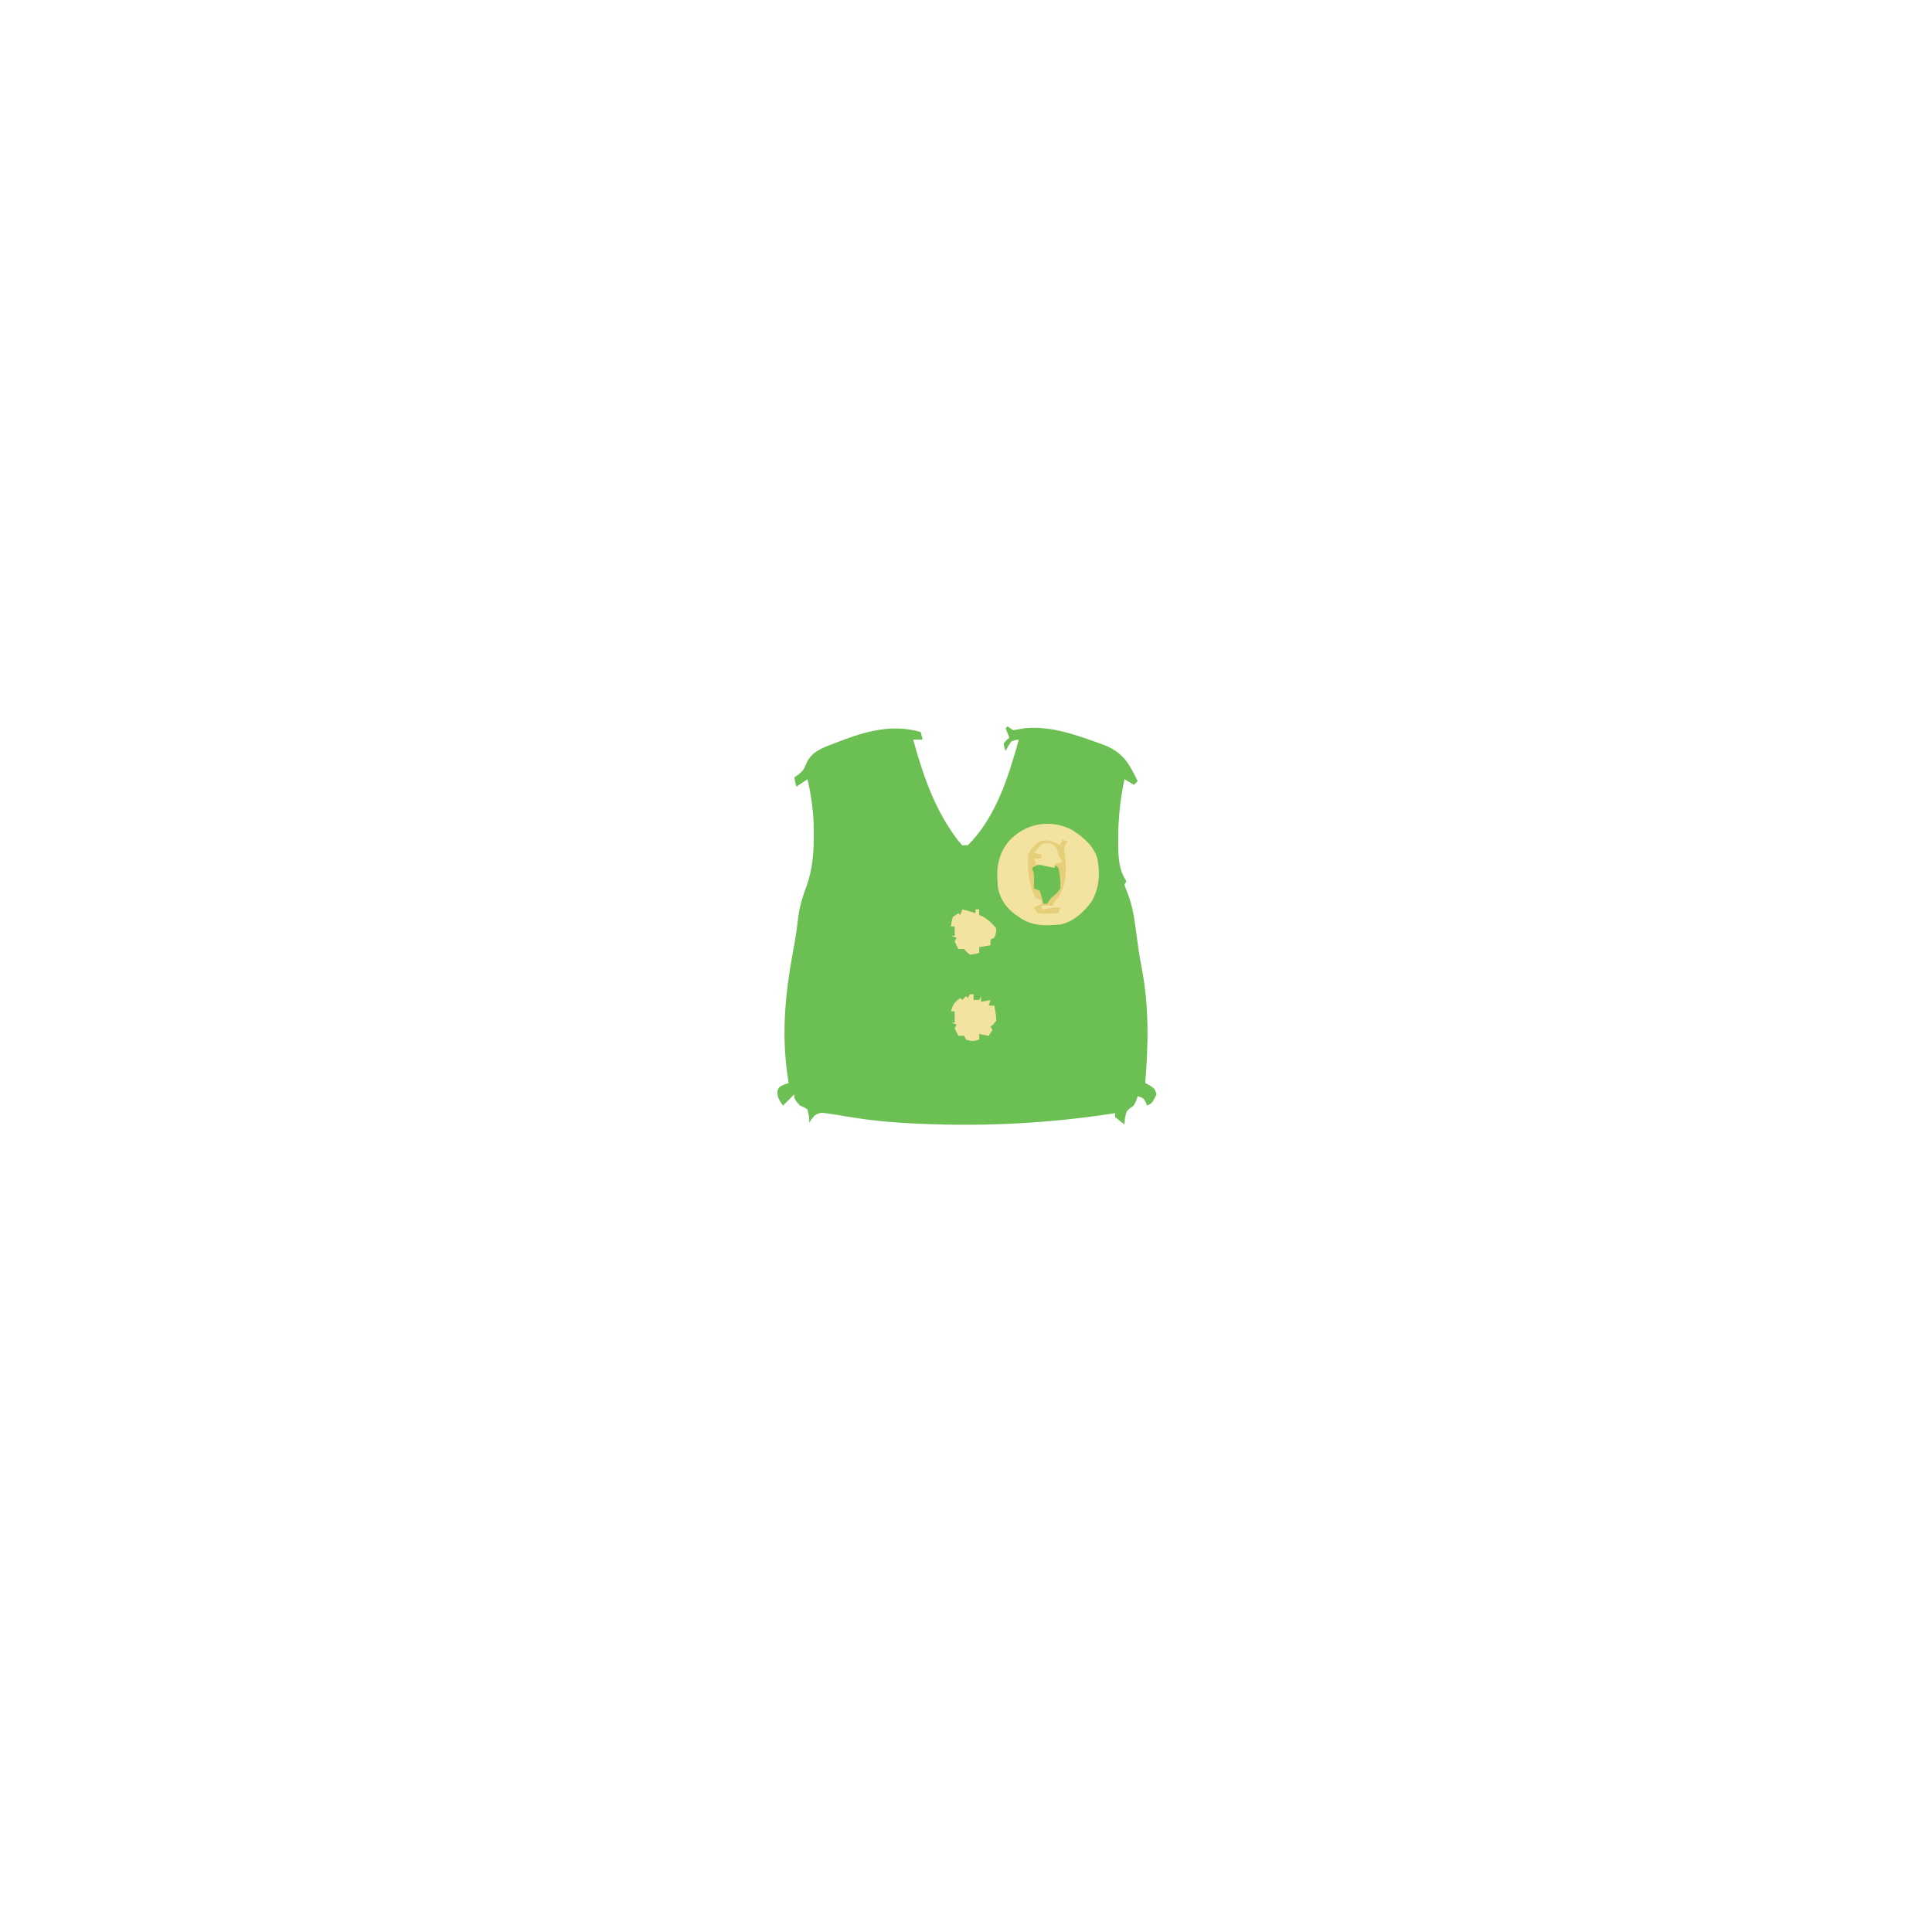
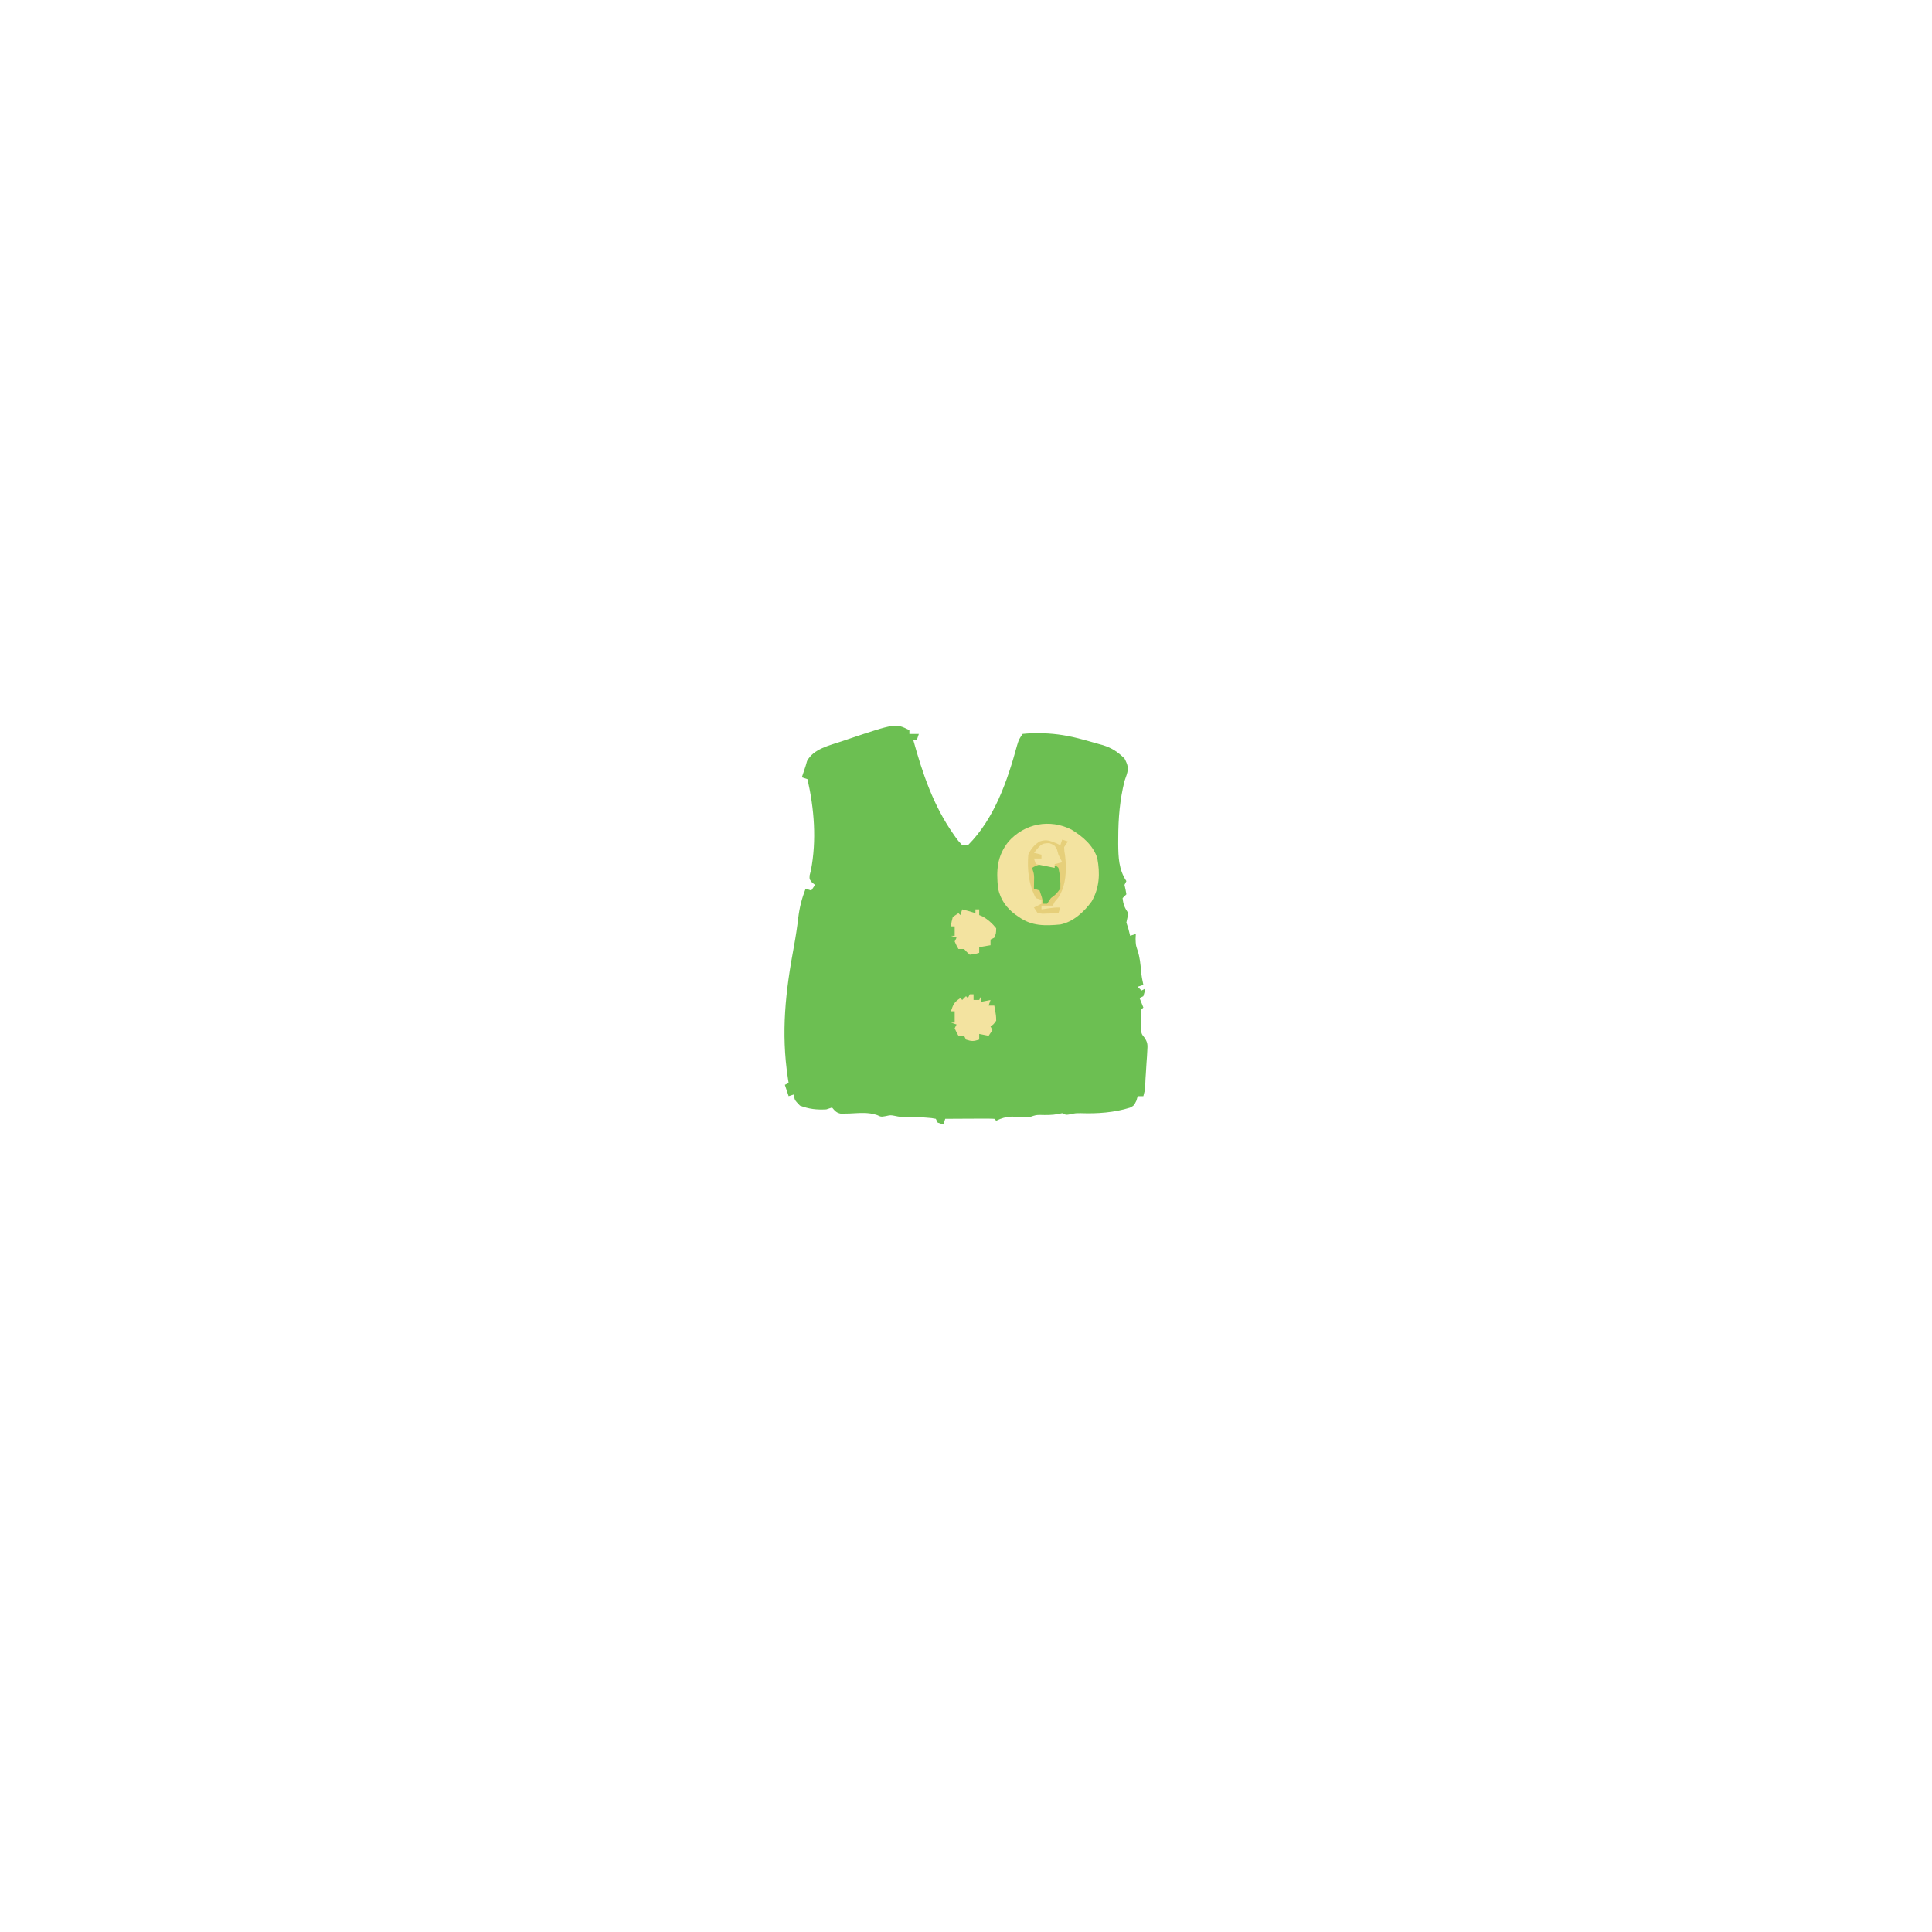
<svg xmlns="http://www.w3.org/2000/svg" viewBox="0 0 1024 1024" width="1024" height="1024">
-   <path fill="#6CBF52" d="M 534 385 C 534.99 385.66 535.98 386.32 537 387 C 539 386.69 541 386.35 543 386 C 556.69 384.57 570.09 389.42 582.81 394 C 583.45 394.22 584.09 394.45 584.75 394.68 C 590.78 396.97 595.47 400.41 598.75 406.06 C 599.14 406.71 599.52 407.36 599.92 408.04 C 601 410 602.01 411.99 603 414 C 602.34 414.66 601.68 415.32 601 416 C 599.35 415.01 597.7 414.02 596 413 C 593.77 423.4 592.7 433.48 592.69 444.12 C 592.68 445.18 592.68 446.23 592.67 447.32 C 592.74 454.42 592.95 460.93 597 467 C 596.67 467.66 596.34 468.32 596 469 C 596.71 471.16 596.71 471.16 597.81 473.83 C 600.17 480.05 601.16 486.11 602 492.69 C 602.33 495.09 602.65 497.49 602.98 499.89 C 603.15 501.09 603.31 502.29 603.48 503.52 C 603.96 506.72 604.52 509.89 605.14 513.07 C 609.07 533.38 608.66 553.44 607 574 C 607.8 574.43 608.61 574.87 609.44 575.31 C 612 577 612 577 613 580 C 610.67 584.67 610.67 584.67 608 586 C 607.87 585.68 607.87 585.68 607.19 584.06 C 606 582 606 582 603 581 C 602.88 581.38 602.88 581.38 602.25 583.31 C 601 586 601 586 598.94 587.38 C 597 589 597 589 596.25 592.69 C 596.17 593.78 596.09 594.87 596 596 C 594.29 594.72 592.63 593.38 591 592 C 591 591.34 591 590.68 591 590 C 589.73 590.19 588.46 590.39 587.14 590.59 C 551.72 595.87 516.13 597.31 480.38 595.25 C 479.7 595.21 479.02 595.17 478.32 595.13 C 470.64 594.67 463.04 593.94 455.43 592.8 C 455.08 592.75 455.08 592.75 453.33 592.49 C 450.02 592 446.72 591.47 443.43 590.88 C 434.91 589.52 434.91 589.52 432.07 591.02 C 430.67 592.4 430.67 592.4 429 595 C 428.92 593.89 428.83 592.77 428.75 591.62 C 428.5 590.43 428.25 589.23 428 588 C 426.12 586.81 426.12 586.81 424 586 C 421 582.57 421 582.57 421 580 C 420.38 580.62 419.76 581.24 419.12 581.88 C 417.75 583.25 416.38 584.62 415 586 C 413.07 583.3 412 581.68 412 578.31 C 413 576 413 576 415.56 574.86 C 416.37 574.57 417.17 574.29 418 574 C 417.87 573.16 417.73 572.33 417.6 571.46 C 413.91 547.14 416.32 525.48 420.84 501.4 C 421.76 496.5 422.46 491.64 423 486.69 C 423.76 480.35 425.55 474.78 427.78 468.83 C 430.74 460.22 431.36 451.41 431.31 442.38 C 431.31 441.34 431.31 440.31 431.31 439.24 C 431.2 430.26 429.99 421.74 428 413 C 426.02 414.32 424.04 415.64 422 417 C 421.67 415.35 421.34 413.7 421 412 C 421.76 411.48 422.53 410.97 423.31 410.44 C 426 408 426 408 427.44 404.5 C 430.24 398.23 436.13 396.34 442.23 393.96 C 443.13 393.62 444.02 393.28 444.94 392.94 C 445.86 392.59 446.79 392.24 447.75 391.88 C 461.12 386.97 474.08 383.95 488 388 C 488.16 388.66 488.16 388.66 489 392 C 487.35 392 485.7 392 484 392 C 488.94 409.9 494.64 426.87 505.38 442.19 C 505.79 442.78 506.21 443.38 506.64 443.99 C 507.84 445.61 507.84 445.61 510 448 C 510.99 448 511.98 448 513 448 C 527.9 433.1 534.47 411.8 540 392 C 538.19 392.19 538.19 392.19 536 393 C 534.25 395.56 534.25 395.56 533 398 C 532.31 396.19 532.31 396.19 532 394 C 533.44 392.25 533.44 392.25 535 391 C 534.67 390.18 534.67 390.18 533 386 C 533.33 385.67 533.66 385.34 534 385Z" />
+   <path fill="#6CBF52" d="M 482 387 C 482 387.66 482 388.32 482 389 C 483.65 389 485.3 389 487 389 C 486.67 389.99 486.34 390.98 486 392 C 485.34 392 484.68 392 484 392 C 488.94 409.9 494.64 426.87 505.38 442.19 C 505.79 442.78 506.21 443.38 506.64 443.99 C 507.84 445.61 507.84 445.61 510 448 C 510.99 448 511.98 448 513 448 C 527.04 433.96 533.94 413.9 539.05 395.14 C 540 392 540 392 542 389 C 544.84 388.69 547.41 388.57 550.25 388.62 C 551.06 388.63 551.87 388.64 552.71 388.65 C 560.07 388.84 566.9 390.03 574 392 C 574.34 392.09 574.34 392.09 576.06 392.55 C 578.21 393.14 580.36 393.75 582.5 394.38 C 582.83 394.47 582.83 394.47 584.5 394.93 C 589.4 396.45 592.36 398.51 596 402 C 597.76 405.44 598.31 407.03 597.13 410.73 C 596.76 411.81 596.39 412.89 596 414 C 593.51 424.02 592.71 433.75 592.69 444.06 C 592.68 444.59 592.68 444.59 592.67 447.27 C 592.74 454.39 592.94 460.91 597 467 C 596.67 467.66 596.34 468.32 596 469 C 596.19 469.82 596.37 470.65 596.56 471.5 C 596.63 471.91 596.63 471.91 597 474 C 596.34 474.66 595.68 475.32 595 476 C 595.35 479.44 596.05 481.07 598 484 C 597.71 485.67 597.37 487.34 597 489 C 597.33 489.99 597.66 490.98 598 492 C 598.34 493.33 598.68 494.66 599 496 C 599.99 495.67 600.98 495.34 602 495 C 601.96 495.87 601.92 496.73 601.88 497.62 C 602 501 602 501 602.94 503.75 C 604.14 507.42 604.46 510.82 604.78 514.65 C 605.01 517.15 605.43 519.56 606 522 C 605.01 522.33 604.02 522.66 603 523 C 603.66 523.66 604.32 524.32 605 525 C 605.66 524.67 606.32 524.34 607 524 C 606.62 525.94 606.62 525.94 606 528 C 605.34 528.33 604.68 528.66 604 529 C 604.33 529.83 604.33 529.83 606 534 C 605.67 534.33 605.34 534.66 605 535 C 604.85 537.1 604.78 539.21 604.75 541.31 C 604.72 542.46 604.7 543.61 604.67 544.8 C 605 548 605 548 606.52 549.88 C 608.38 552.54 608.28 553.89 608.07 557.1 C 608.05 557.58 608.05 557.58 607.91 560.03 C 607.84 561.03 607.76 562.03 607.69 563.06 C 607.57 565.05 607.45 567.04 607.32 569.04 C 607.26 569.92 607.2 570.8 607.14 571.7 C 607.03 573.47 607 575.23 607 577 C 606.69 578.34 606.37 579.68 606 581 C 605.01 581 604.02 581 603 581 C 602.89 581.39 602.89 581.39 602.31 583.38 C 601 586 601 586 598.88 587.09 C 590.72 589.66 581.52 590.33 573 590 C 570 590 570 590 567.44 590.56 C 565 591 565 591 563 590 C 562.66 590.07 562.66 590.07 560.94 590.44 C 557.58 591.08 554.49 591.03 551.09 590.94 C 549 591 549 591 546 592 C 542.74 592.03 539.49 591.93 536.23 591.84 C 533.01 592 530.88 592.62 528 594 C 527.67 593.67 527.34 593.34 527 593 C 525.07 592.91 523.14 592.89 521.21 592.9 C 520.05 592.91 518.88 592.91 517.67 592.91 C 516.44 592.92 515.21 592.93 513.94 592.94 C 512.7 592.94 511.47 592.95 510.19 592.95 C 507.13 592.96 504.06 592.98 501 593 C 500.67 593.99 500.34 594.98 500 596 C 499.01 595.67 498.02 595.34 497 595 C 496.67 594.34 496.34 593.68 496 593 C 493.78 592.59 493.78 592.59 490.94 592.38 C 489.94 592.3 488.95 592.23 487.93 592.15 C 485.48 592.02 483.07 591.97 480.62 592 C 477 592 477 592 474.31 591.44 C 472 591 472 591 469.5 591.56 C 467 592 467 592 464.91 591.02 C 460.17 589.36 455.39 589.96 450.42 590.17 C 449.64 590.18 448.86 590.2 448.05 590.22 C 447.7 590.24 447.7 590.24 445.91 590.31 C 443.44 589.91 442.58 588.88 441 587 C 440.01 587.33 439.02 587.66 438 588 C 432.93 588.29 428.75 587.83 424 586 C 421 582.9 421 582.9 421 580 C 420.01 580.33 419.02 580.66 418 581 C 417.34 579.02 416.68 577.04 416 575 C 416.66 574.67 417.32 574.34 418 574 C 417.87 573.16 417.73 572.33 417.6 571.46 C 413.91 547.15 416.33 525.5 420.84 501.42 C 421.77 496.39 422.52 491.39 423.12 486.31 C 423.78 480.86 425.02 476.12 427 471 C 427.99 471.33 428.98 471.66 430 472 C 430.66 471.01 431.32 470.02 432 469 C 431.49 468.6 430.98 468.2 430.45 467.79 C 429 466 429 466 429.14 463.93 C 429.36 463.06 429.59 462.2 429.81 461.31 C 432.9 445.4 431.58 428.7 428 413 C 427.01 412.67 426.02 412.34 425 412 C 425.65 410 426.32 408 427 406 C 427.12 405.57 427.12 405.57 427.75 403.38 C 431.15 396.92 439.62 395.11 446.06 392.94 C 446.58 392.76 446.58 392.76 449.17 391.88 C 474.65 383.32 474.65 383.32 482 387Z" />
  <path fill="#F3E3A0" d="M 567.93 439.73 C 573.79 443.32 579.4 448.03 581.57 454.79 C 583.13 462.9 582.77 470.56 578.61 477.77 C 574.59 483.31 568.88 488.61 562 490 C 553.86 490.77 546.78 490.89 540 486 C 539.37 485.57 538.75 485.15 538.1 484.71 C 533.24 481.03 530.42 476.95 529 471 C 527.97 461.18 528.4 453.9 534.47 446.11 C 543.07 436.43 556.38 433.86 567.93 439.73Z" />
  <path fill="#E6CF7A" d="M 560 447 C 560.66 447.33 561.32 447.66 562 448 C 562.33 447.01 562.66 446.02 563 445 C 563.99 445.33 564.98 445.66 566 446 C 565.67 446.5 565.67 446.5 564 449 C 564.09 451.02 564.09 451.02 564.5 453.38 C 565.39 460.68 565.16 469.39 560.94 475.69 C 560.62 476.07 560.62 476.07 559 478 C 558.67 478.66 558.34 479.32 558 480 C 556.02 480 554.04 480 552 480 C 552 480.66 552 481.32 552 482 C 552.55 481.92 552.55 481.92 555.31 481.5 C 559 481 559 481 562 481 C 561.67 481.99 561.34 482.98 561 484 C 559.21 484.08 557.42 484.14 555.62 484.19 C 555.13 484.2 555.13 484.2 552.6 484.29 C 551.74 484.2 550.88 484.1 550 484 C 549.34 483.01 548.68 482.02 548 481 C 549.32 480.34 550.64 479.68 552 479 C 552 478.34 552 477.68 552 477 C 551.01 476.67 550.02 476.34 549 476 C 545.15 468.73 544.42 461.14 545 453 C 546.44 449.86 548.11 447.88 551 446 C 554.79 444.74 556.34 445.6 560 447Z" />
  <path fill="#F3E3A0" d="M 514 527 C 514.66 527 515.32 527 516 527 C 516 527.99 516 528.98 516 530 C 516.99 530 517.98 530 519 530 C 519.33 529.34 519.66 528.68 520 528 C 520 528.99 520 529.98 520 531 C 521.65 530.67 523.3 530.34 525 530 C 524.67 530.99 524.34 531.98 524 533 C 524.99 533 525.98 533 527 533 C 527.97 538.37 527.97 538.37 528 541 C 526.56 543 526.56 543 525 544 C 525.33 544.66 525.66 545.32 526 546 C 525.34 546.99 524.68 547.98 524 549 C 522.35 548.67 520.7 548.34 519 548 C 519 548.99 519 549.98 519 551 C 515.99 551.93 515.13 552.04 512 551 C 511.67 550.34 511.34 549.68 511 549 C 510.01 549 509.02 549 508 549 C 506.94 547.12 506.94 547.12 506 545 C 506.33 544.34 506.66 543.68 507 543 C 506.01 542.67 505.02 542.34 504 542 C 504.66 542 505.32 542 506 542 C 506 540.02 506 538.04 506 536 C 505.34 536 504.68 536 504 536 C 505.25 532.35 505.67 531.22 509 529 C 509.33 529.33 509.66 529.66 510 530 C 510.66 529.34 511.32 528.68 512 528 C 512.33 528.33 512.66 528.66 513 529 C 513.33 528.34 513.66 527.68 514 527Z" />
  <path fill="#F3E3A0" d="M 510 482 C 512.39 482.58 514.67 483.22 517 484 C 517 483.34 517 482.68 517 482 C 517.66 482 518.32 482 519 482 C 519 482.99 519 483.98 519 485 C 519.28 485.11 519.28 485.11 520.69 485.69 C 523.74 487.42 525.78 489.28 528 492 C 527.94 494.75 527.94 494.75 527 497 C 526.67 497.17 526.67 497.17 525 498 C 525 498.99 525 499.98 525 501 C 523.02 501.33 521.04 501.66 519 502 C 519 502.99 519 503.98 519 505 C 516.69 505.69 516.69 505.69 514 506 C 512.38 504.56 512.38 504.56 511 503 C 510.01 503 509.02 503 508 503 C 506.94 501.12 506.94 501.12 506 499 C 506.33 498.34 506.66 497.68 507 497 C 506.01 496.67 505.02 496.34 504 496 C 504.66 496 505.32 496 506 496 C 506 494.35 506 492.7 506 491 C 505.34 491 504.68 491 504 491 C 504.31 488.62 504.31 488.62 505 486 C 505.99 485.34 506.98 484.68 508 484 C 508.33 484.33 508.66 484.66 509 485 C 509.33 484.01 509.66 483.02 510 482Z" />
  <path fill="#6CBF52" d="M 555.69 458.31 C 556.08 458.36 556.08 458.36 558.08 458.61 C 560 459 560 459 561 460 C 561.78 463.67 562.19 467.24 562 471 C 559.69 474 559.69 474 557 476 C 556.34 476.99 555.68 477.98 555 479 C 554.34 479 553.68 479 553 479 C 552.73 477.86 552.47 476.73 552.19 475.56 C 551.99 474.97 551.99 474.97 551 472 C 550.01 471.67 549.02 471.34 548 471 C 548.04 469.01 548.07 467.03 548.1 465.04 C 548 463 548 463 547 460 C 550.14 458.12 552.08 457.81 555.69 458.31Z" />
  <path fill="#F3E3A0" d="M 556.19 446.88 C 559 448 559 448 560.25 450.31 C 560.5 451.19 560.75 452.08 561 453 C 561.65 454.35 562.32 455.68 563 457 C 561.68 457.32 560.36 457.67 559 458 C 559 458.67 559 459.31 559 460 C 555.7 459.33 552.4 458.69 549 458 C 548.67 457 548.34 456.01 548 455 C 549.32 455 550.64 455 552 455 C 552 454.33 552 453.69 552 453 C 550.68 452.68 549.36 452.33 548 452 C 552.12 447.04 552.12 447.04 556.19 446.88Z" />
</svg>
